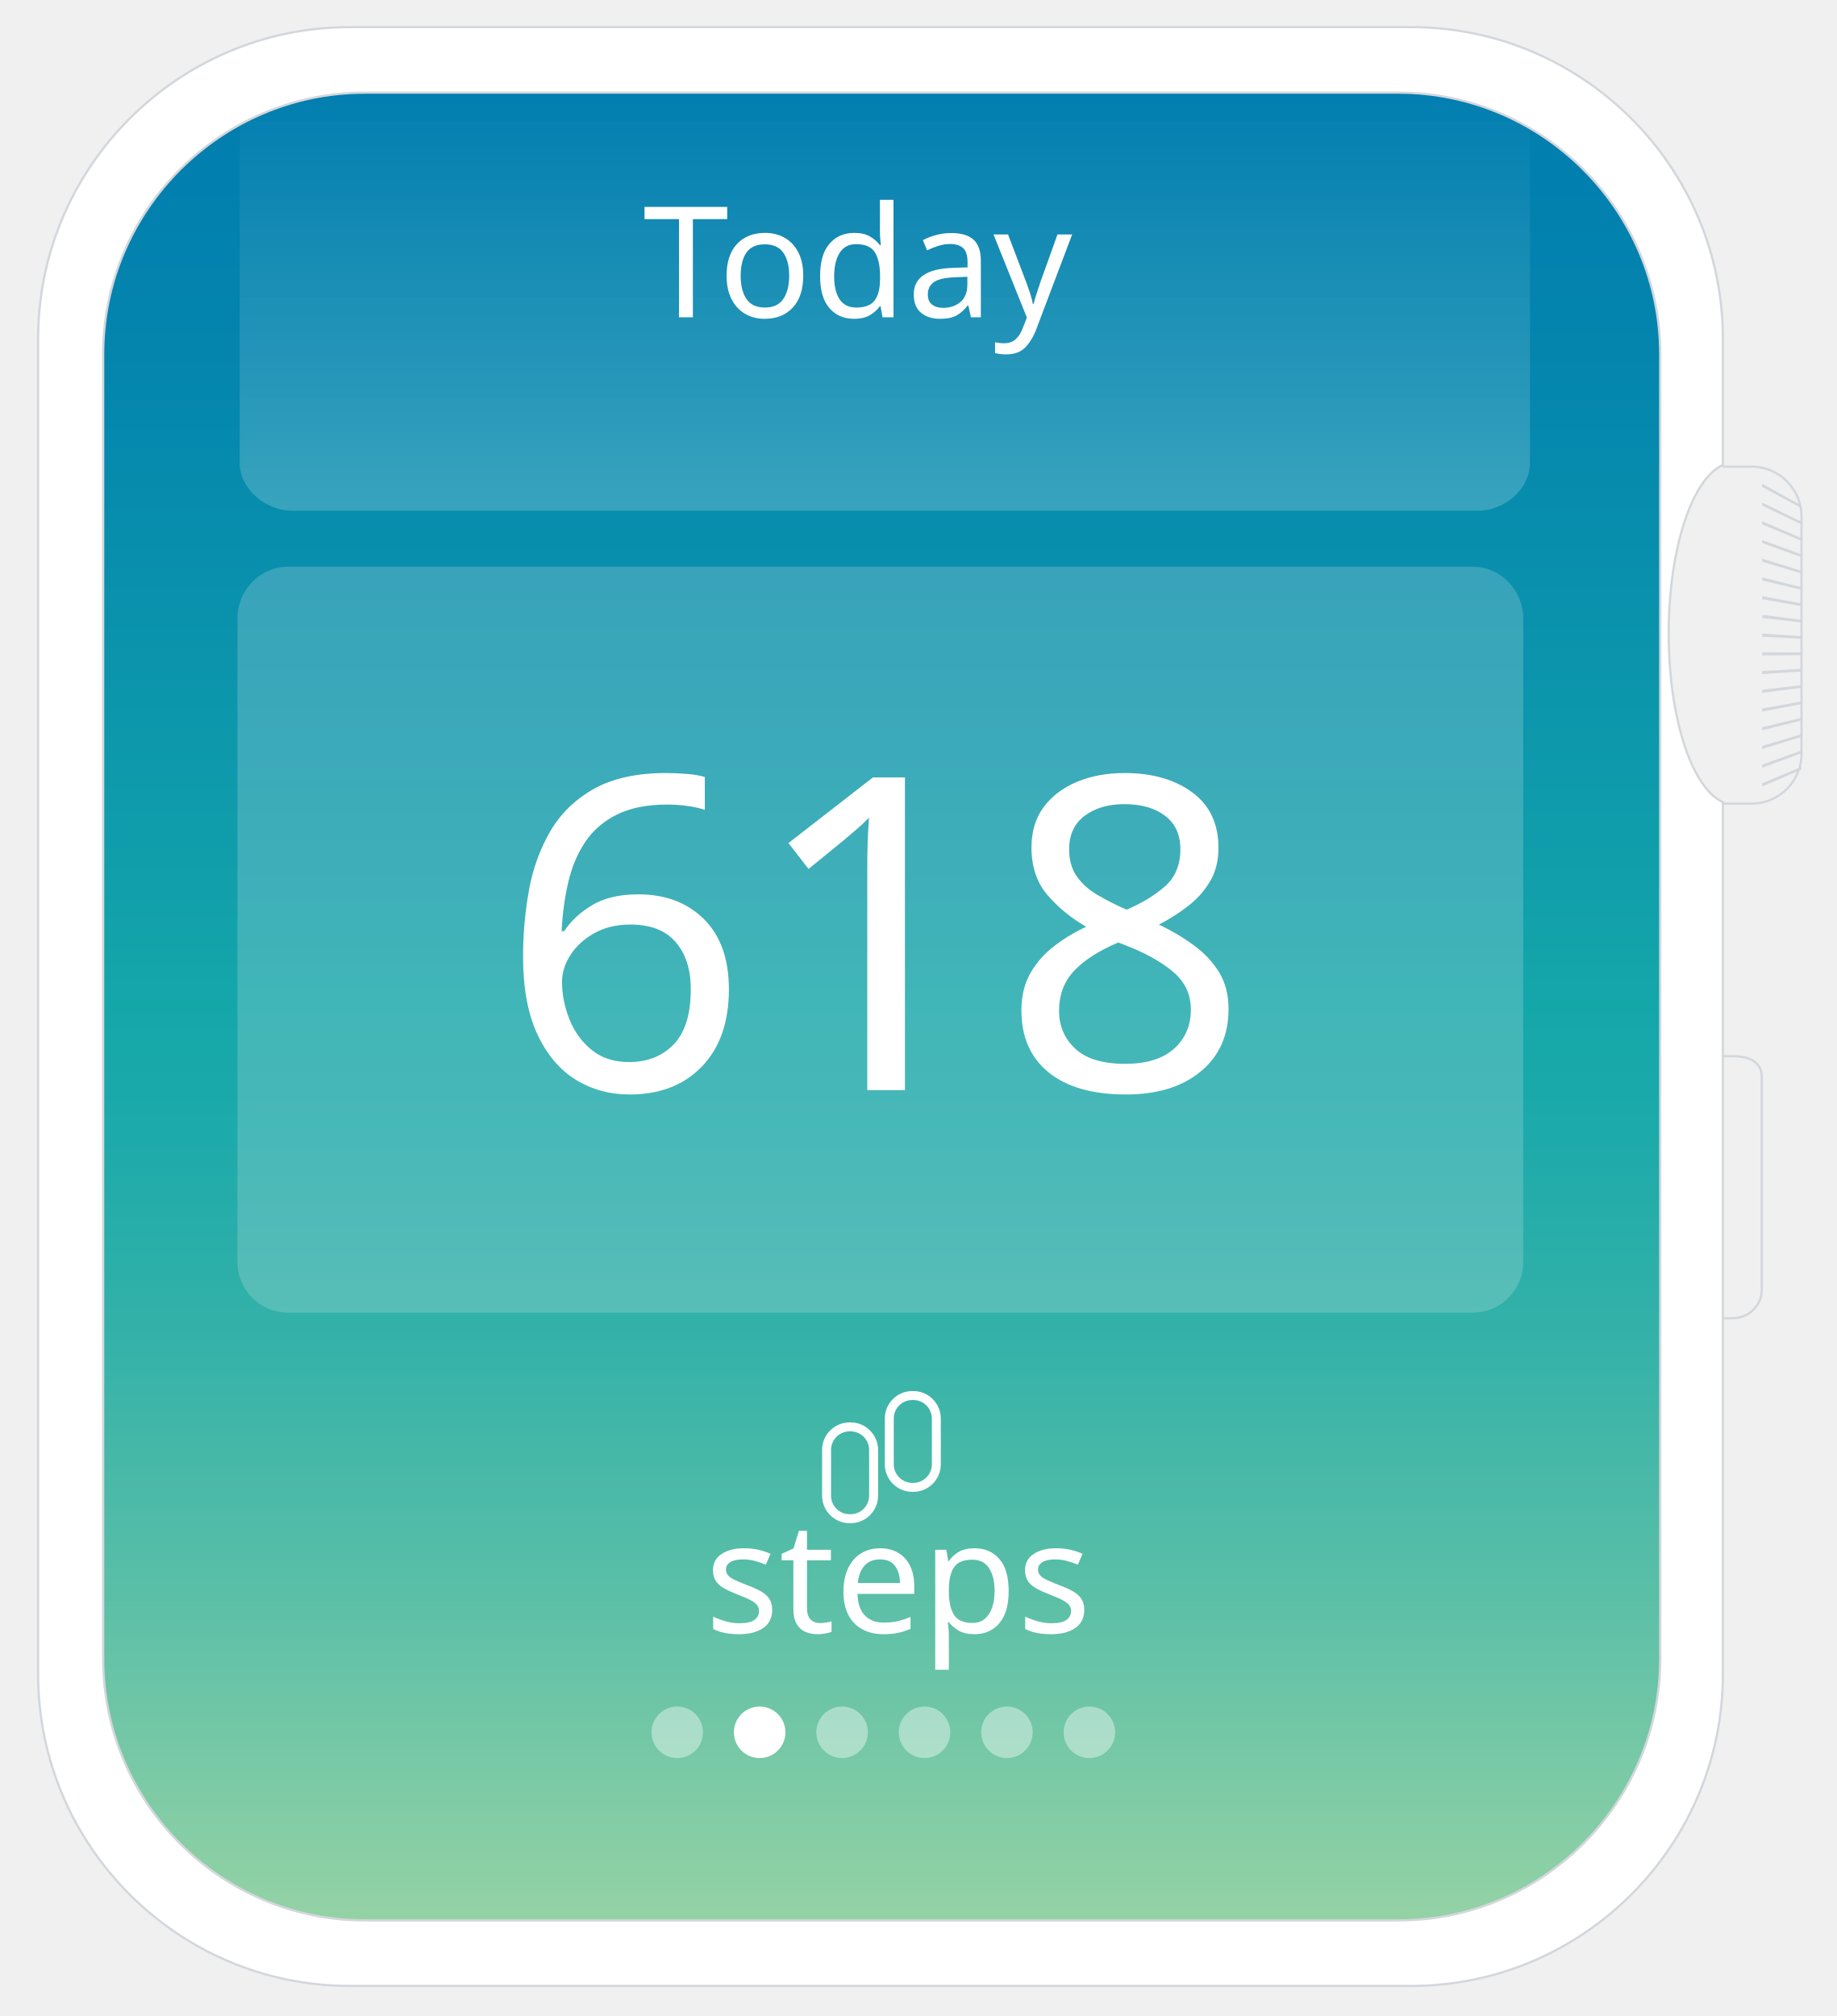
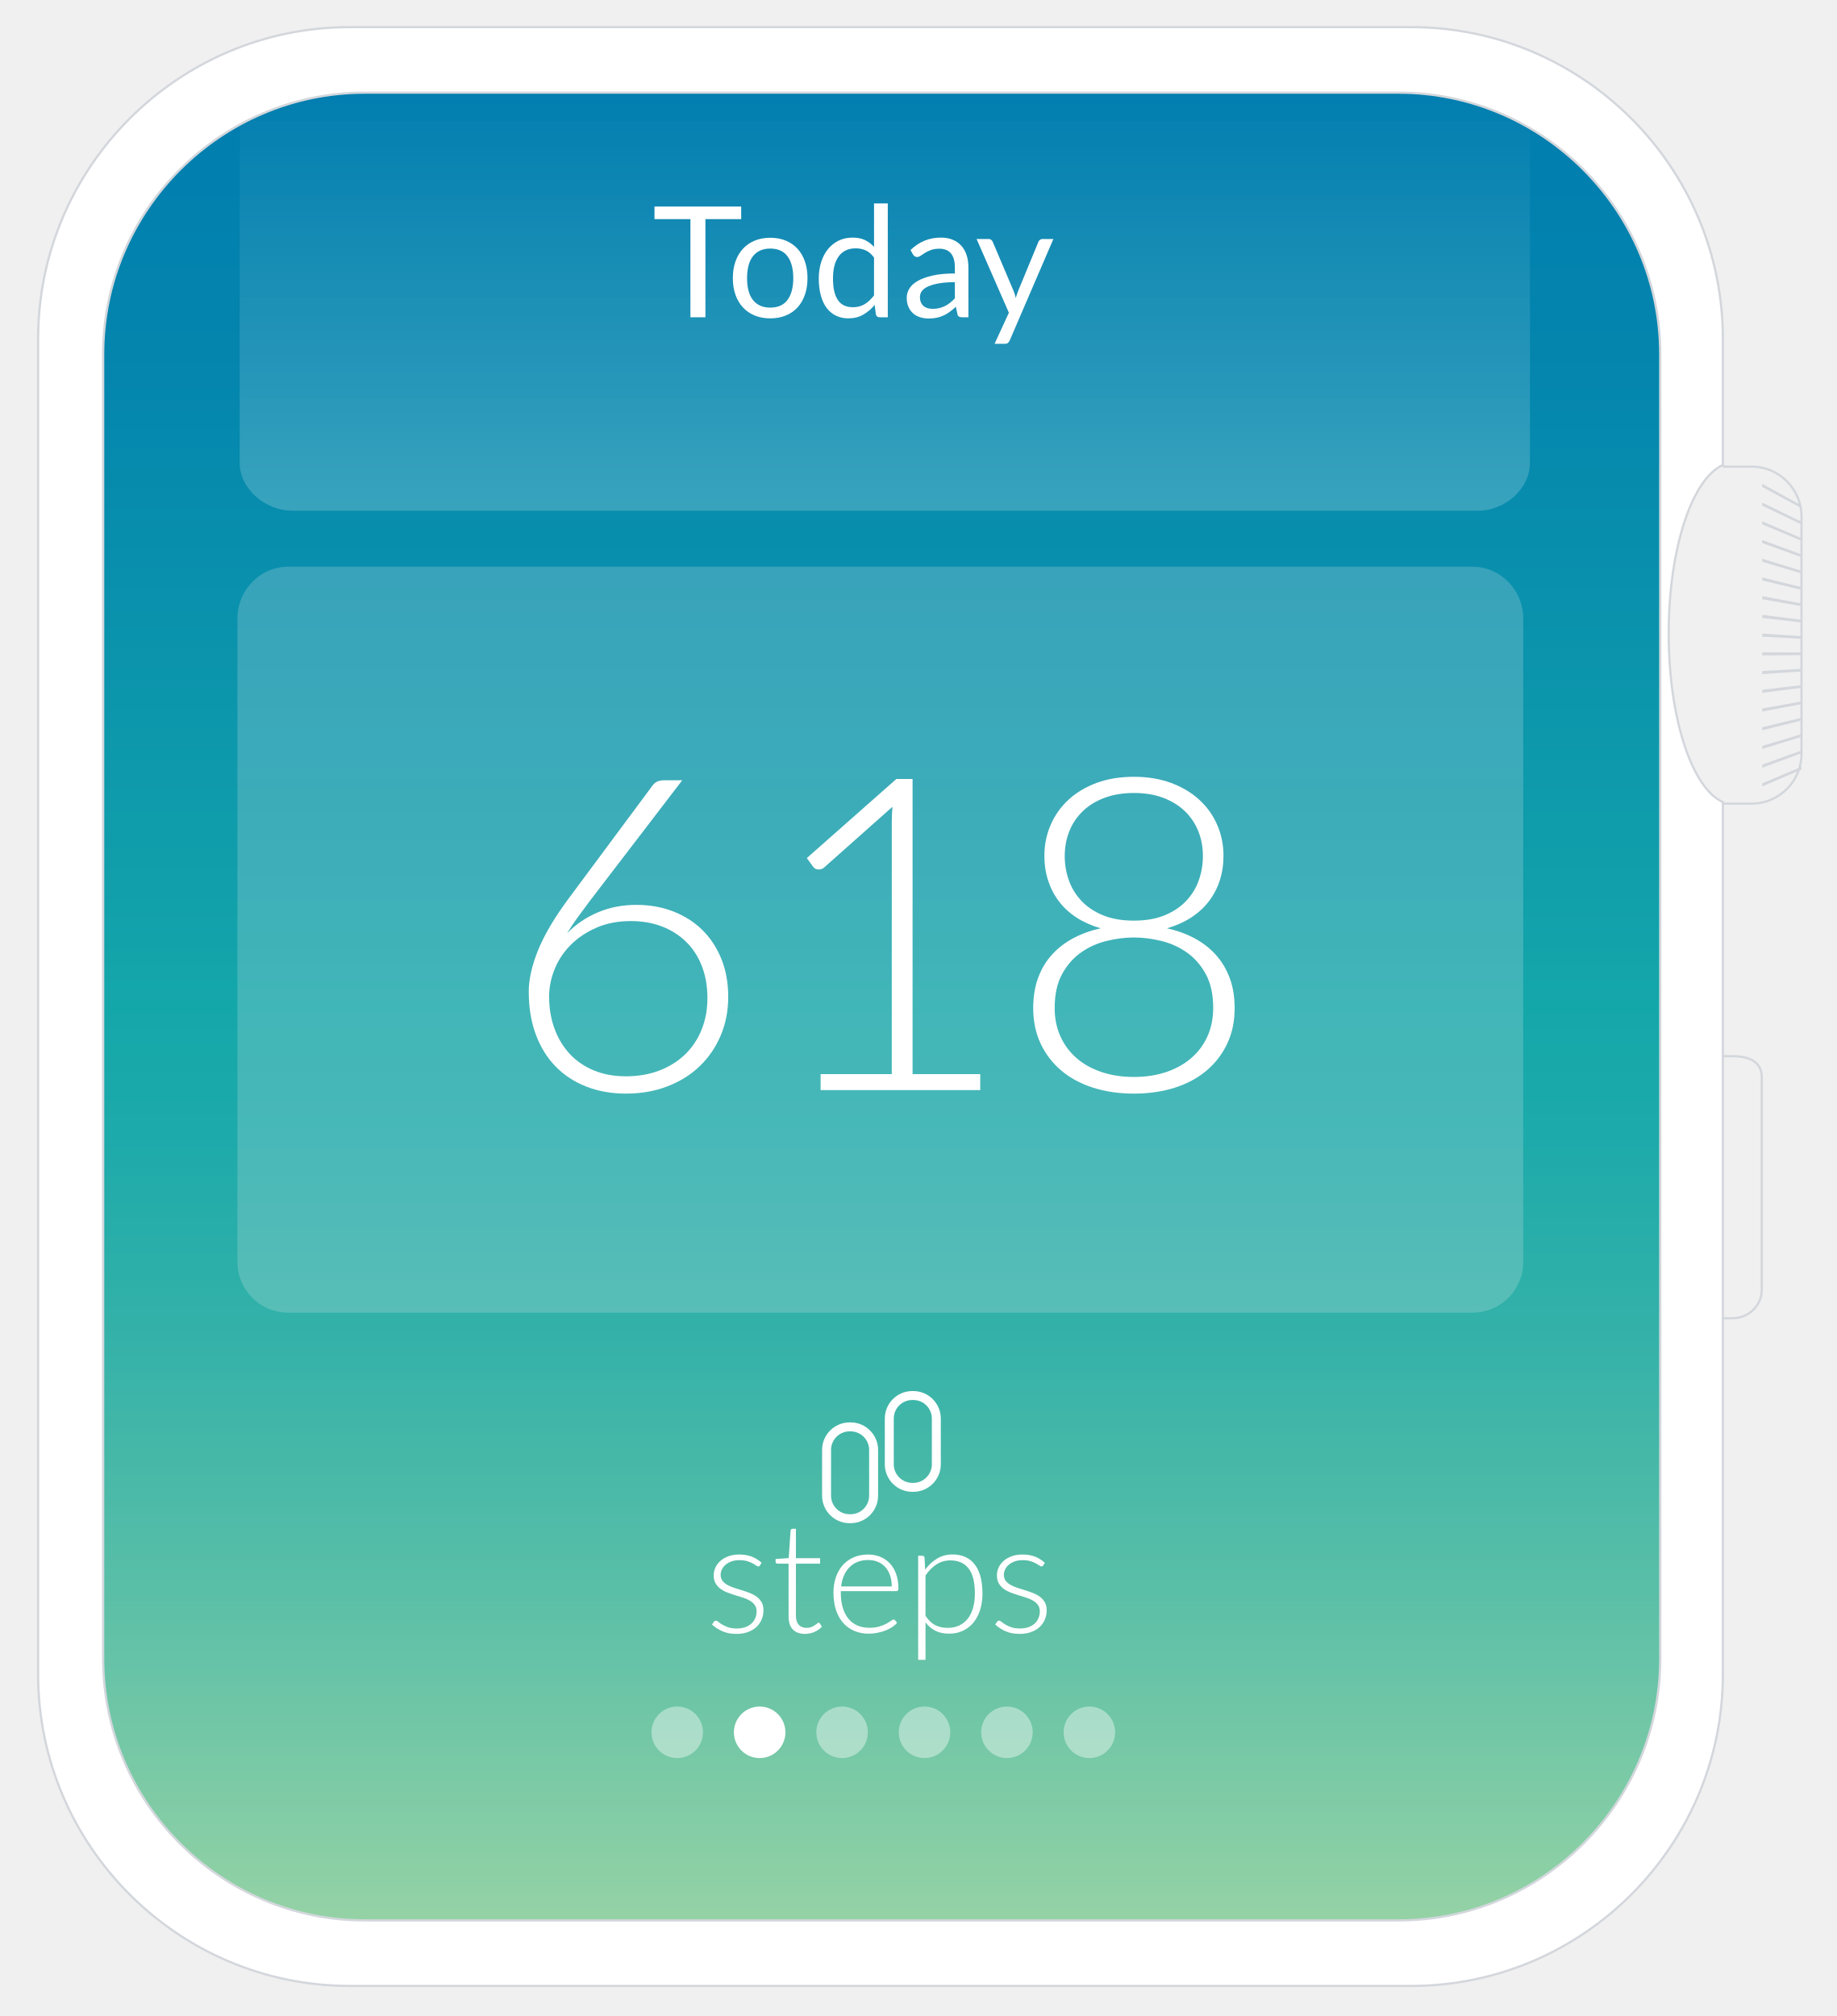
<svg xmlns="http://www.w3.org/2000/svg" version="1.1" x="0px" y="0px" width="820px" height="900px" viewBox="0 0 820 900" enable-background="new 0 0 820 900" xml:space="preserve">
  <g id="screens" display="none">
    <linearGradient id="SVGID_2_" gradientUnits="userSpaceOnUse" x1="393.463" y1="37.489" x2="393.463" y2="861.607">
      <stop offset="0" style="stop-color:#2097A6" />
      <stop offset="1" style="stop-color:#73C6A4" />
    </linearGradient>
    <path display="inline" fill="url(#SVGID_2_)" d="M744.496,743.659c0,64.871-53.076,117.947-117.947,117.947H160.377   c-64.871,0-117.947-53.076-117.947-117.947V155.437c0-64.871,53.076-117.947,117.947-117.947h466.172   c64.871,0,117.947,53.077,117.947,117.947V743.659z" />
    <linearGradient id="SVGID_3_" gradientUnits="userSpaceOnUse" x1="395" y1="228" x2="395" y2="37">
      <stop offset="0" style="stop-color:#FFFFFF" />
      <stop offset="1" style="stop-color:#FFFFFF;stop-opacity:0" />
    </linearGradient>
    <path display="inline" opacity="0.2" fill="url(#SVGID_3_)" d="M683,37v169.779C683,217.806,672.338,228,659.631,228H130.652   C117.944,228,107,217.806,107,206.779V37H683z" />
    <path display="inline" opacity="0.2" fill="#F3F2F2" d="M680,563.356C680,576.06,669.787,586,657.391,586H128.6   c-12.396,0-22.6-9.94-22.6-22.644V276.057C106,263.354,116.204,253,128.6,253h528.791C669.787,253,680,263.354,680,276.057V563.356   z" />
    <text transform="matrix(1 0 0 1 314.7793 728.8652)" display="inline" fill="#FFFFFF" font-family="'Lato-Light'" font-size="68.997">steps</text>
    <rect x="135.781" y="344.238" display="inline" fill="none" width="514.098" height="170.667" />
    <text transform="matrix(1 0 0 1 222.7559 486.6514)" display="inline" fill="#FFFFFF" font-family="'Lato-Light'" font-size="195.493">618</text>
    <text transform="matrix(1 0 0 1 287.0391 141.6411)" display="inline" fill="#FFFFFF" font-family="'Lato-Regular'" font-size="68.997">Today</text>
    <g display="inline">
      <path fill="none" stroke="#FFFFFF" stroke-width="4" stroke-linecap="round" stroke-linejoin="round" stroke-miterlimit="10" d="    M390,667.707c0,5.685-4.609,10.293-10.294,10.293h-0.412c-5.685,0-10.294-4.608-10.294-10.293v-20.414    c0-5.685,4.609-10.293,10.294-10.293h0.412c5.685,0,10.294,4.608,10.294,10.293V667.707z" />
      <path fill="none" stroke="#FFFFFF" stroke-width="4" stroke-linecap="round" stroke-linejoin="round" stroke-miterlimit="10" d="    M418,653.706c0,5.686-4.609,10.294-10.295,10.294h-0.41c-5.686,0-10.295-4.608-10.295-10.294v-20.412    c0-5.686,4.609-10.294,10.295-10.294h0.41c5.686,0,10.295,4.608,10.295,10.294V653.706z" />
    </g>
    <g display="inline">
      <circle opacity="0.4" fill="#FFFFFF" cx="302.33" cy="773.35" r="11.5" />
      <circle fill="#FFFFFF" cx="339.129" cy="773.35" r="11.5" />
      <circle opacity="0.4" fill="#FFFFFF" cx="375.927" cy="773.35" r="11.499" />
      <circle opacity="0.4" fill="#FFFFFF" cx="412.726" cy="773.35" r="11.499" />
      <circle opacity="0.4" fill="#FFFFFF" cx="449.524" cy="773.35" r="11.499" />
      <path opacity="0.4" fill="#FFFFFF" d="M497.822,773.35c0,6.354-5.146,11.5-11.5,11.5c-6.352,0-11.498-5.146-11.498-11.5    c0-6.349,5.146-11.499,11.498-11.499C492.676,761.851,497.822,767.001,497.822,773.35z" />
    </g>
  </g>
  <g id="v2">
    <linearGradient id="SVGID_4_" gradientUnits="userSpaceOnUse" x1="393.463" y1="37.489" x2="393.463" y2="861.607">
      <stop offset="0" style="stop-color:#007DAF" />
      <stop offset="0.16" style="stop-color:#0486AE" />
      <stop offset="0.42" style="stop-color:#109EAB" />
      <stop offset="0.5" style="stop-color:#14A7AA" />
      <stop offset="0.57" style="stop-color:#1DAAAA" />
      <stop offset="0.683" style="stop-color:#35B2A9" />
      <stop offset="0.827" style="stop-color:#5DC0A7" />
      <stop offset="0.993" style="stop-color:#94D2A5" />
      <stop offset="1" style="stop-color:#96D3A5" />
    </linearGradient>
    <path fill="url(#SVGID_4_)" d="M744.496,743.659c0,64.871-53.076,117.947-117.947,117.947H160.377   c-64.871,0-117.947-53.076-117.947-117.947V155.437c0-64.871,53.076-117.947,117.947-117.947h466.172   c64.871,0,117.947,53.077,117.947,117.947V743.659z" />
    <linearGradient id="SVGID_5_" gradientUnits="userSpaceOnUse" x1="395" y1="228" x2="395" y2="37">
      <stop offset="0" style="stop-color:#FFFFFF" />
      <stop offset="1" style="stop-color:#FFFFFF;stop-opacity:0" />
    </linearGradient>
    <path opacity="0.2" fill="url(#SVGID_5_)" d="M683,37v169.779C683,217.806,672.338,228,659.631,228H130.652   C117.944,228,107,217.806,107,206.779V37H683z" />
    <path opacity="0.2" fill="#F3F2F2" d="M680,563.356C680,576.06,669.787,586,657.391,586H128.6c-12.396,0-22.6-9.94-22.6-22.644   V276.057C106,263.354,116.204,253,128.6,253h528.791C669.787,253,680,263.354,680,276.057V563.356z" />
-     <text transform="matrix(1 0 0 1 314.7793 728.8652)" fill="#FFFFFF" font-family="'Lato-Light'" font-size="68.997">steps</text>
-     <rect x="135.781" y="344.238" fill="none" width="514.098" height="170.667" />
-     <text transform="matrix(1 0 0 1 222.7559 486.6514)" fill="#FFFFFF" font-family="'Lato-Light'" font-size="195.493">618</text>
-     <text transform="matrix(1 0 0 1 287.0391 141.6411)" fill="#FFFFFF" font-family="'Lato-Regular'" font-size="68.997">Today</text>
+     <g>
+       <path fill="#FFFFFF" d="M339.273,698.816c-0.16,0.323-0.414,0.483-0.758,0.483c-0.254,0-0.582-0.144-0.984-0.432    c-0.402-0.287-0.932-0.608-1.586-0.966c-0.656-0.356-1.461-0.678-2.416-0.966c-0.954-0.287-2.121-0.431-3.501-0.431    c-1.242,0-2.375,0.178-3.398,0.533s-1.897,0.832-2.622,1.428c-0.725,0.597-1.288,1.29-1.689,2.081    c-0.403,0.792-0.604,1.623-0.604,2.495c0,1.078,0.276,1.973,0.828,2.684s1.276,1.318,2.173,1.823    c0.897,0.505,1.915,0.94,3.054,1.308s2.306,0.735,3.501,1.103c1.196,0.368,2.363,0.776,3.502,1.225s2.156,1.007,3.053,1.673    c0.897,0.668,1.622,1.483,2.174,2.45c0.553,0.966,0.828,2.139,0.828,3.519c0,1.495-0.271,2.887-0.811,4.174    c-0.541,1.289-1.322,2.404-2.346,3.347c-1.023,0.943-2.283,1.69-3.777,2.242c-1.496,0.553-3.197,0.828-5.106,0.828    c-2.415,0-4.497-0.385-6.244-1.155c-1.748-0.771-3.312-1.777-4.692-3.019l0.794-1.173c0.114-0.185,0.241-0.322,0.38-0.414    c0.138-0.092,0.333-0.139,0.586-0.139c0.299,0,0.667,0.185,1.104,0.553c0.438,0.368,1.006,0.765,1.709,1.189    c0.701,0.426,1.574,0.823,2.621,1.19c1.047,0.368,2.34,0.552,3.881,0.552c1.449,0,2.727-0.201,3.83-0.604s2.023-0.948,2.76-1.639    c0.736-0.689,1.293-1.501,1.673-2.432c0.38-0.932,0.569-1.915,0.569-2.95c0-1.149-0.275-2.104-0.828-2.863    c-0.552-0.759-1.276-1.402-2.174-1.932c-0.896-0.529-1.914-0.978-3.053-1.346c-1.139-0.367-2.311-0.735-3.519-1.104    s-2.38-0.771-3.519-1.208c-1.139-0.437-2.156-0.988-3.054-1.656c-0.897-0.666-1.621-1.478-2.173-2.432    c-0.553-0.954-0.828-2.145-0.828-3.57c0-1.219,0.264-2.393,0.793-3.52c0.529-1.126,1.282-2.115,2.26-2.967    c0.978-0.851,2.168-1.529,3.57-2.035s2.979-0.759,4.727-0.759c2.093,0,3.95,0.303,5.572,0.909    c1.621,0.606,3.109,1.533,4.467,2.782L339.273,698.816z" />
+       <path fill="#FFFFFF" d="M359.387,729.417c-2.324,0-4.129-0.644-5.417-1.932s-1.932-3.277-1.932-5.969v-23.459h-4.934    c-0.253,0-0.46-0.068-0.62-0.207c-0.162-0.138-0.242-0.333-0.242-0.586v-1.276l5.865-0.414l0.818-12.282    c0.023-0.207,0.108-0.391,0.256-0.552c0.148-0.16,0.348-0.241,0.598-0.241h1.536v13.109h10.798v2.449h-10.798v23.287    c0,0.943,0.12,1.754,0.362,2.432c0.241,0.679,0.574,1.237,1,1.674s0.926,0.759,1.501,0.966s1.196,0.311,1.862,0.311    c0.828,0,1.541-0.121,2.14-0.362c0.598-0.241,1.115-0.506,1.552-0.794c0.438-0.287,0.794-0.552,1.07-0.793    c0.275-0.241,0.494-0.362,0.655-0.362c0.184,0,0.368,0.115,0.552,0.345l0.896,1.449c-0.873,0.966-1.982,1.742-3.328,2.328    C362.232,729.124,360.835,729.417,359.387,729.417z" />
+       <path fill="#FFFFFF" d="M387.571,693.987c1.932,0,3.72,0.333,5.364,1c1.645,0.668,3.07,1.639,4.277,2.915    c1.208,1.276,2.15,2.847,2.83,4.709c0.678,1.863,1.018,4.002,1.018,6.417c0,0.506-0.076,0.852-0.225,1.035    c-0.148,0.185-0.385,0.276-0.707,0.276h-24.77v0.655c0,2.576,0.298,4.842,0.896,6.796c0.598,1.955,1.449,3.594,2.553,4.916    c1.104,1.323,2.438,2.317,4.002,2.984c1.563,0.667,3.312,1,5.244,1c1.725,0,3.219-0.189,4.484-0.568    c1.265-0.38,2.328-0.806,3.191-1.277c0.862-0.471,1.547-0.896,2.053-1.276c0.506-0.379,0.873-0.569,1.104-0.569    c0.299,0,0.529,0.116,0.689,0.346l0.898,1.104c-0.553,0.69-1.283,1.334-2.191,1.932c-0.909,0.599-1.921,1.11-3.036,1.536    c-1.116,0.426-2.312,0.765-3.588,1.018s-2.559,0.379-3.847,0.379c-2.346,0-4.484-0.408-6.416-1.225    c-1.933-0.816-3.59-2.006-4.974-3.57c-1.384-1.563-2.453-3.479-3.208-5.744c-0.756-2.265-1.134-4.858-1.134-7.779    c0-2.461,0.351-4.731,1.052-6.813c0.702-2.081,1.714-3.875,3.037-5.382c1.322-1.506,2.943-2.686,4.863-3.536    S385.133,693.987,387.571,693.987z M387.622,696.437c-1.769,0-3.354,0.276-4.754,0.828c-1.401,0.552-2.612,1.345-3.634,2.38    c-1.022,1.035-1.85,2.277-2.48,3.727c-0.632,1.448-1.051,3.07-1.258,4.864h22.598c0-1.84-0.254-3.49-0.758-4.951    c-0.506-1.46-1.218-2.696-2.137-3.708c-0.918-1.012-2.021-1.788-3.307-2.329C390.606,696.707,389.184,696.437,387.622,696.437z" />
+       <path fill="#FFFFFF" d="M409.891,741.009v-46.47h1.794c0.299,0,0.54,0.063,0.725,0.189c0.184,0.127,0.287,0.352,0.311,0.673    l0.311,5.312c1.518-2.069,3.294-3.714,5.33-4.933c2.035-1.219,4.317-1.829,6.848-1.829c4.231,0,7.521,1.461,9.866,4.382    c2.347,2.921,3.52,7.303,3.52,13.144c0,2.508-0.328,4.848-0.983,7.021c-0.655,2.174-1.616,4.06-2.881,5.658    s-2.823,2.858-4.675,3.777c-1.852,0.92-3.984,1.38-6.399,1.38c-2.346,0-4.37-0.426-6.071-1.276    c-1.702-0.851-3.174-2.115-4.416-3.795v16.767H409.891z M424.276,696.609c-2.276,0-4.341,0.592-6.192,1.776    s-3.49,2.835-4.916,4.95v18.009c1.311,1.979,2.766,3.369,4.364,4.174c1.598,0.806,3.421,1.208,5.468,1.208    c2.023,0,3.795-0.368,5.312-1.104c1.519-0.735,2.789-1.776,3.812-3.122s1.794-2.955,2.312-4.83    c0.518-1.874,0.776-3.938,0.776-6.192c0-5.105-0.938-8.86-2.812-11.264C430.526,697.811,427.818,696.609,424.276,696.609z" />
+       <path fill="#FFFFFF" d="M465.709,698.816c-0.161,0.323-0.414,0.483-0.759,0.483c-0.254,0-0.581-0.144-0.983-0.432    c-0.402-0.287-0.932-0.608-1.587-0.966c-0.655-0.356-1.461-0.678-2.415-0.966c-0.955-0.287-2.122-0.431-3.502-0.431    c-1.241,0-2.375,0.178-3.397,0.533c-1.023,0.355-1.897,0.832-2.622,1.428c-0.725,0.597-1.288,1.29-1.69,2.081    c-0.402,0.792-0.604,1.623-0.604,2.495c0,1.078,0.275,1.973,0.828,2.684c0.552,0.711,1.276,1.318,2.173,1.823    c0.897,0.505,1.915,0.94,3.053,1.308c1.139,0.367,2.306,0.735,3.502,1.103c1.195,0.368,2.363,0.776,3.502,1.225    s2.156,1.007,3.053,1.673c0.897,0.668,1.622,1.483,2.174,2.45c0.552,0.966,0.828,2.139,0.828,3.519    c0,1.495-0.271,2.887-0.812,4.174c-0.54,1.289-1.322,2.404-2.346,3.347c-1.023,0.943-2.282,1.69-3.777,2.242    c-1.495,0.553-3.197,0.828-5.105,0.828c-2.415,0-4.497-0.385-6.244-1.155c-1.749-0.771-3.312-1.777-4.692-3.019l0.794-1.173    c0.114-0.185,0.241-0.322,0.379-0.414s0.333-0.139,0.587-0.139c0.299,0,0.667,0.185,1.104,0.553s1.006,0.765,1.708,1.189    c0.701,0.426,1.575,0.823,2.622,1.19c1.046,0.368,2.34,0.552,3.881,0.552c1.449,0,2.726-0.201,3.829-0.604    c1.104-0.402,2.023-0.948,2.76-1.639c0.736-0.689,1.294-1.501,1.674-2.432c0.379-0.932,0.569-1.915,0.569-2.95    c0-1.149-0.276-2.104-0.828-2.863s-1.276-1.402-2.174-1.932c-0.896-0.529-1.914-0.978-3.053-1.346    c-1.139-0.367-2.312-0.735-3.52-1.104c-1.207-0.368-2.38-0.771-3.519-1.208c-1.139-0.437-2.156-0.988-3.053-1.656    c-0.897-0.666-1.622-1.478-2.174-2.432s-0.828-2.145-0.828-3.57c0-1.219,0.265-2.393,0.794-3.52    c0.528-1.126,1.281-2.115,2.26-2.967c0.977-0.851,2.167-1.529,3.57-2.035c1.402-0.506,2.979-0.759,4.727-0.759    c2.093,0,3.95,0.303,5.571,0.909s3.11,1.533,4.468,2.782L465.709,698.816z" />
+     </g>
+     <g>
+       <path fill="#FFFFFF" d="M284.141,403.958c5.928,0,11.402,0.978,16.421,2.932c5.017,1.955,9.335,4.709,12.951,8.26    c3.616,3.552,6.452,7.854,8.504,12.902c2.053,5.051,3.079,10.704,3.079,16.959c0,6.256-1.124,12.023-3.372,17.301    s-5.376,9.841-9.384,13.685c-4.008,3.846-8.814,6.842-14.418,8.992c-5.604,2.15-11.763,3.226-18.474,3.226    c-6.451,0-12.35-1.043-17.692-3.127c-5.344-2.085-9.921-5.083-13.732-8.993c-3.812-3.91-6.762-8.683-8.847-14.319    c-2.087-5.636-3.128-12.006-3.128-19.11c0-5.408,1.369-11.517,4.105-18.328c2.736-6.809,7.232-14.45,13.488-22.921l37.73-50.828    c1.107-1.498,2.77-2.248,4.985-2.248h8.21l-41.248,53.858c-2.021,2.672-3.878,5.18-5.572,7.526    c-1.695,2.346-3.225,4.66-4.594,6.94c3.844-3.974,8.406-7.087,13.685-9.335S277.885,403.958,284.141,403.958z M245.139,444.914    c0,5.149,0.798,9.906,2.396,14.271c1.596,4.366,3.86,8.13,6.794,11.29c2.932,3.161,6.515,5.62,10.752,7.38    c4.234,1.759,8.992,2.639,14.271,2.639c5.604,0,10.654-0.88,15.15-2.639c4.497-1.76,8.323-4.187,11.485-7.282    c3.16-3.095,5.587-6.776,7.282-11.046c1.694-4.267,2.542-8.909,2.542-13.929c0-5.278-0.832-10.051-2.493-14.32    c-1.661-4.267-4.008-7.884-7.038-10.85c-3.029-2.964-6.631-5.245-10.801-6.842c-4.171-1.596-8.797-2.395-13.88-2.395    c-5.735,0-10.866,0.994-15.396,2.981c-4.529,1.989-8.357,4.562-11.484,7.722c-3.129,3.161-5.508,6.761-7.136,10.801    C245.953,436.737,245.139,440.808,245.139,444.914z" />
+       <path fill="#FFFFFF" d="M366.342,479.516h31.768V367.219c0-2.216,0.098-4.563,0.294-7.042l-30.497,27.096    c-0.652,0.588-1.434,0.881-2.346,0.881c-1.109,0-1.955-0.391-2.541-1.175l-2.836-3.913l39.979-35.312h7.233v131.762H437.6v7.136    h-71.258V479.516z" />
+       <path fill="#FFFFFF" d="M506.215,488.215c-6.647,0-12.725-0.879-18.23-2.639c-5.507-1.76-10.231-4.301-14.173-7.624    c-3.943-3.323-7.022-7.331-9.237-12.023c-2.216-4.691-3.323-9.97-3.323-15.835c0-5.083,0.733-9.611,2.199-13.586    c1.467-3.974,3.534-7.429,6.207-10.361c2.671-2.933,5.848-5.376,9.53-7.331c3.681-1.955,7.737-3.421,12.169-4.398    c-4.041-1.173-7.624-2.769-10.752-4.79c-3.128-2.019-5.751-4.431-7.868-7.233c-2.118-2.801-3.731-5.914-4.839-9.335    c-1.108-3.421-1.661-7.086-1.661-10.996c0-4.888,0.929-9.481,2.785-13.782c1.857-4.301,4.512-8.047,7.967-11.241    c3.453-3.192,7.64-5.701,12.561-7.526c4.919-1.824,10.474-2.737,16.666-2.737c6.124,0,11.646,0.913,16.567,2.737    c4.92,1.825,9.123,4.334,12.609,7.526c3.485,3.194,6.158,6.94,8.016,11.241c1.856,4.301,2.785,8.895,2.785,13.782    c0,3.91-0.554,7.575-1.661,10.996c-1.109,3.421-2.737,6.534-4.888,9.335c-2.15,2.803-4.789,5.214-7.917,7.233    c-3.128,2.021-6.713,3.616-10.753,4.79c4.431,0.977,8.487,2.443,12.17,4.398c3.681,1.955,6.857,4.398,9.53,7.331    c2.671,2.932,4.756,6.387,6.256,10.361c1.498,3.976,2.248,8.504,2.248,13.586c0,5.865-1.108,11.144-3.323,15.835    c-2.216,4.692-5.295,8.7-9.237,12.023c-3.943,3.323-8.667,5.864-14.173,7.624C518.937,487.336,512.861,488.215,506.215,488.215z     M506.215,480.786c5.277,0,10.083-0.732,14.417-2.199c4.333-1.466,8.064-3.551,11.192-6.256c3.128-2.703,5.538-5.945,7.233-9.726    c1.693-3.778,2.541-7.981,2.541-12.609c0-6.061-1.109-11.109-3.323-15.151c-2.217-4.04-5.051-7.265-8.504-9.677    c-3.455-2.41-7.267-4.121-11.437-5.132c-4.171-1.009-8.211-1.515-12.12-1.515c-3.91,0-7.951,0.506-12.121,1.515    c-4.171,1.011-7.983,2.722-11.437,5.132c-3.454,2.412-6.289,5.637-8.504,9.677c-2.216,4.042-3.323,9.09-3.323,15.151    c0,4.627,0.847,8.831,2.542,12.609c1.693,3.78,4.088,7.022,7.184,9.726c3.095,2.705,6.826,4.79,11.192,6.256    C496.113,480.054,500.937,480.786,506.215,480.786z M506.215,410.996c5.277,0,9.855-0.797,13.732-2.395    c3.877-1.596,7.087-3.747,9.629-6.452c2.541-2.703,4.413-5.782,5.62-9.237c1.205-3.453,1.809-7.038,1.809-10.752    c0-3.974-0.685-7.673-2.053-11.094c-1.369-3.421-3.373-6.402-6.012-8.944c-2.64-2.542-5.865-4.528-9.677-5.962    c-3.812-1.433-8.162-2.15-13.049-2.15c-4.888,0-9.254,0.718-13.099,2.15c-3.846,1.434-7.087,3.421-9.726,5.962    c-2.64,2.542-4.643,5.522-6.012,8.944c-1.368,3.421-2.053,7.12-2.053,11.094c0,3.714,0.603,7.299,1.809,10.752    c1.205,3.455,3.079,6.534,5.62,9.237c2.542,2.705,5.751,4.855,9.628,6.452C496.26,410.198,500.87,410.996,506.215,410.996z" />
+     </g>
+     <g>
+       <path fill="#FFFFFF" d="M330.887,92.205v5.623h-15.973v43.813h-6.692V97.828H292.18v-5.623H330.887z" />
+       <path fill="#FFFFFF" d="M343.858,106.142c2.554,0,4.858,0.426,6.917,1.276c2.059,0.851,3.807,2.059,5.244,3.622    c1.438,1.564,2.541,3.456,3.312,5.675c0.771,2.22,1.155,4.698,1.155,7.435c0,2.76-0.385,5.244-1.155,7.452    s-1.874,4.094-3.312,5.658c-1.438,1.564-3.186,2.766-5.244,3.605s-4.363,1.259-6.917,1.259c-2.553,0-4.858-0.42-6.917-1.259    s-3.812-2.041-5.261-3.605c-1.449-1.564-2.565-3.45-3.347-5.658c-0.782-2.208-1.173-4.692-1.173-7.452    c0-2.737,0.391-5.215,1.173-7.435c0.781-2.219,1.897-4.111,3.347-5.675c1.448-1.563,3.202-2.771,5.261-3.622    C339,106.568,341.306,106.142,343.858,106.142z M343.858,137.329c3.45,0,6.025-1.156,7.728-3.467    c1.702-2.312,2.553-5.537,2.553-9.677c0-4.162-0.851-7.405-2.553-9.729c-1.702-2.323-4.277-3.484-7.728-3.484    c-1.748,0-3.267,0.299-4.554,0.897c-1.288,0.599-2.363,1.461-3.226,2.587c-0.862,1.127-1.507,2.513-1.933,4.157    c-0.426,1.645-0.638,3.501-0.638,5.571c0,2.07,0.212,3.922,0.638,5.555c0.426,1.633,1.07,3.007,1.933,4.123    c0.862,1.116,1.938,1.972,3.226,2.57C340.592,137.03,342.11,137.329,343.858,137.329z" />
+       <path fill="#FFFFFF" d="M392.674,141.641c-0.874,0-1.426-0.425-1.656-1.276l-0.552-4.244c-1.495,1.817-3.202,3.272-5.123,4.364    c-1.921,1.093-4.122,1.639-6.606,1.639c-2.001,0-3.818-0.385-5.451-1.156c-1.633-0.77-3.023-1.903-4.174-3.398    c-1.15-1.495-2.035-3.358-2.656-5.589c-0.621-2.23-0.932-4.795-0.932-7.693c0-2.575,0.346-4.973,1.035-7.193    c0.689-2.219,1.685-4.145,2.984-5.778c1.299-1.633,2.881-2.916,4.743-3.847c1.862-0.932,3.979-1.397,6.348-1.397    c2.14,0,3.968,0.362,5.485,1.087s2.875,1.742,4.07,3.053V90.825h6.142v50.816H392.674z M380.771,137.156    c2.002,0,3.755-0.46,5.262-1.38c1.506-0.919,2.892-2.219,4.156-3.898v-16.904c-1.127-1.518-2.363-2.582-3.708-3.191    c-1.346-0.609-2.835-0.915-4.468-0.915c-3.266,0-5.773,1.162-7.521,3.484c-1.748,2.323-2.622,5.635-2.622,9.936    c0,2.277,0.195,4.226,0.586,5.848c0.392,1.622,0.967,2.956,1.726,4.002c0.759,1.047,1.69,1.811,2.794,2.294    C378.081,136.915,379.346,137.156,380.771,137.156z" />
+       <path fill="#FFFFFF" d="M432.313,141.641h-2.726c-0.599,0-1.081-0.092-1.449-0.276s-0.609-0.575-0.725-1.173l-0.689-3.243    c-0.92,0.828-1.817,1.57-2.691,2.225c-0.874,0.656-1.794,1.208-2.76,1.656c-0.966,0.448-1.995,0.788-3.088,1.018    c-1.092,0.229-2.306,0.345-3.639,0.345c-1.357,0-2.628-0.19-3.812-0.571s-2.214-0.952-3.088-1.713s-1.569-1.726-2.087-2.891    c-0.518-1.165-0.776-2.544-0.776-4.136c0-1.384,0.38-2.717,1.139-3.998c0.759-1.281,1.983-2.418,3.674-3.41    c1.69-0.993,3.904-1.806,6.642-2.441c2.736-0.634,6.083-0.952,10.039-0.952v-2.743c0-2.731-0.581-4.796-1.742-6.196    c-1.162-1.401-2.881-2.101-5.158-2.101c-1.495,0-2.754,0.19-3.777,0.569s-1.909,0.806-2.656,1.276    c-0.748,0.472-1.392,0.897-1.932,1.277c-0.541,0.379-1.076,0.569-1.604,0.569c-0.414,0-0.776-0.109-1.087-0.328    c-0.311-0.218-0.558-0.488-0.741-0.811l-1.104-1.966c1.932-1.863,4.014-3.254,6.244-4.174s4.703-1.38,7.417-1.38    c1.955,0,3.691,0.323,5.21,0.966c1.518,0.644,2.794,1.541,3.829,2.691s1.816,2.542,2.346,4.174    c0.529,1.633,0.794,3.427,0.794,5.382V141.641z M416.375,137.881c1.081,0,2.069-0.109,2.967-0.328    c0.896-0.219,1.742-0.529,2.535-0.932c0.794-0.402,1.553-0.891,2.277-1.466c0.725-0.575,1.432-1.23,2.122-1.966v-7.21    c-2.829,0-5.232,0.18-7.211,0.538c-1.978,0.359-3.588,0.828-4.829,1.405c-1.242,0.579-2.146,1.261-2.709,2.047    c-0.563,0.787-0.845,1.666-0.845,2.637c0,0.925,0.149,1.724,0.448,2.394c0.299,0.671,0.701,1.221,1.208,1.648    c0.505,0.428,1.104,0.741,1.794,0.937C414.822,137.783,415.569,137.881,416.375,137.881z" />
+       <path fill="#FFFFFF" d="M450.77,151.956c-0.207,0.46-0.466,0.828-0.776,1.104s-0.788,0.414-1.432,0.414h-4.554l6.382-13.869    l-14.42-32.912h5.312c0.528,0,0.942,0.133,1.242,0.397c0.298,0.265,0.518,0.558,0.655,0.879l9.349,22.01    c0.207,0.506,0.385,1.012,0.535,1.518c0.149,0.506,0.281,1.023,0.396,1.552c0.161-0.529,0.322-1.046,0.483-1.552    c0.16-0.506,0.345-1.023,0.552-1.552l9.073-21.976c0.138-0.368,0.373-0.672,0.707-0.914c0.333-0.242,0.695-0.362,1.087-0.362    h4.898L450.77,151.956z" />
+     </g>
    <g>
      <path fill="none" stroke="#FFFFFF" stroke-width="4" stroke-linecap="round" stroke-linejoin="round" stroke-miterlimit="10" d="    M390,667.707c0,5.685-4.609,10.293-10.294,10.293h-0.412c-5.685,0-10.294-4.608-10.294-10.293v-20.414    c0-5.685,4.609-10.293,10.294-10.293h0.412c5.685,0,10.294,4.608,10.294,10.293V667.707z" />
      <path fill="none" stroke="#FFFFFF" stroke-width="4" stroke-linecap="round" stroke-linejoin="round" stroke-miterlimit="10" d="    M418,653.706c0,5.686-4.609,10.294-10.295,10.294h-0.41c-5.686,0-10.295-4.608-10.295-10.294v-20.412    c0-5.686,4.609-10.294,10.295-10.294h0.41c5.686,0,10.295,4.608,10.295,10.294V653.706z" />
    </g>
    <g>
      <circle opacity="0.4" fill="#FFFFFF" cx="302.33" cy="773.35" r="11.5" />
      <circle fill="#FFFFFF" cx="339.129" cy="773.35" r="11.5" />
      <circle opacity="0.4" fill="#FFFFFF" cx="375.927" cy="773.35" r="11.499" />
      <circle opacity="0.4" fill="#FFFFFF" cx="412.726" cy="773.35" r="11.499" />
      <circle opacity="0.4" fill="#FFFFFF" cx="449.524" cy="773.35" r="11.499" />
      <path opacity="0.4" fill="#FFFFFF" d="M497.822,773.35c0,6.354-5.146,11.5-11.5,11.5c-6.352,0-11.498-5.146-11.498-11.5    c0-6.349,5.146-11.499,11.498-11.499C492.676,761.851,497.822,767.001,497.822,773.35z" />
    </g>
  </g>
  <g id="watch">
    <g>
      <path fill="none" stroke="#D3D7DC" stroke-miterlimit="10" d="M786.5,480.861v94.985c0,7.039-5.998,12.653-13.031,12.653H768.5    v-117h4.969C780.502,471.5,786.5,473.823,786.5,480.861z" />
      <path fill="#FFFFFF" stroke="#D3D7DC" stroke-miterlimit="10" d="M769.13,207.61v-56.47c0-76.47-62.56-139.03-139.02-139.03    H156.04C79.58,12.11,17.02,74.67,17.02,151.14v596.4c0,76.47,62.561,139.03,139.021,139.03h474.07    c76.46,0,139.02-62.561,139.02-139.03V358.06h-0.01c-13.72-6.03-24.18-37.41-24.18-75.23    C744.94,245.02,755.4,213.63,769.13,207.61z M741.17,740.54c0,64.229-52.55,116.78-116.78,116.78H162.83    c-64.23,0-116.78-52.551-116.78-116.78v-582.4c0-64.23,52.55-116.78,116.78-116.78h461.56c64.23,0,116.78,52.55,116.78,116.78    V740.54z" />
      <path fill="none" stroke="#D3D7DC" stroke-miterlimit="10" d="M769.131,208.318h12.86c12.233,0,22.243,10.01,22.243,22.244    v105.958c0,12.234-10.01,22.244-22.243,22.244h-12.86" />
      <g>
        <path fill="#D3D7DC" d="M804.234,343.537l-17.552,7.567v-1.393l17.552-7.389V343.537z M804.234,336.244l-17.552,6.501v-1.393     l17.552-6.324V336.244z M804.234,328.951l-17.552,5.436v-1.393l17.552-5.258V328.951z M804.234,321.659l-17.552,4.37v-1.393     l17.552-4.192V321.659z M804.234,314.366l-17.552,3.305v-1.394l17.552-3.128V314.366z M804.234,307.074l-17.552,2.239v-1.393     l17.552-2.062V307.074z M804.234,299.781l-17.552,1.174v-1.393l17.552-0.996V299.781z M804.234,292.488l-17.552,0.108v-1.393     l17.552,0.069V292.488z M804.234,285.195l-17.552-0.957v-1.393l17.552,1.135V285.195z M804.234,277.902l-17.552-2.023v-1.393     l17.552,2.201V277.902z M804.234,270.61l-17.552-3.089v-1.394l17.552,3.266V270.61z M804.234,263.317l-17.552-4.154v-1.393     l17.552,4.332V263.317z M804.234,256.024l-17.552-5.219v-1.393l17.552,5.397V256.024z M804.234,248.732l-17.552-6.286v-1.393     l17.552,6.462V248.732z M804.234,241.439l-17.552-7.351v-1.393l17.552,7.528V241.439z M804.234,234.146l-17.552-8.416v-1.393     l17.552,8.594V234.146z M804.234,226.854l-17.552-9.482v-1.394l17.552,9.66V226.854z" />
      </g>
    </g>
  </g>
</svg>
